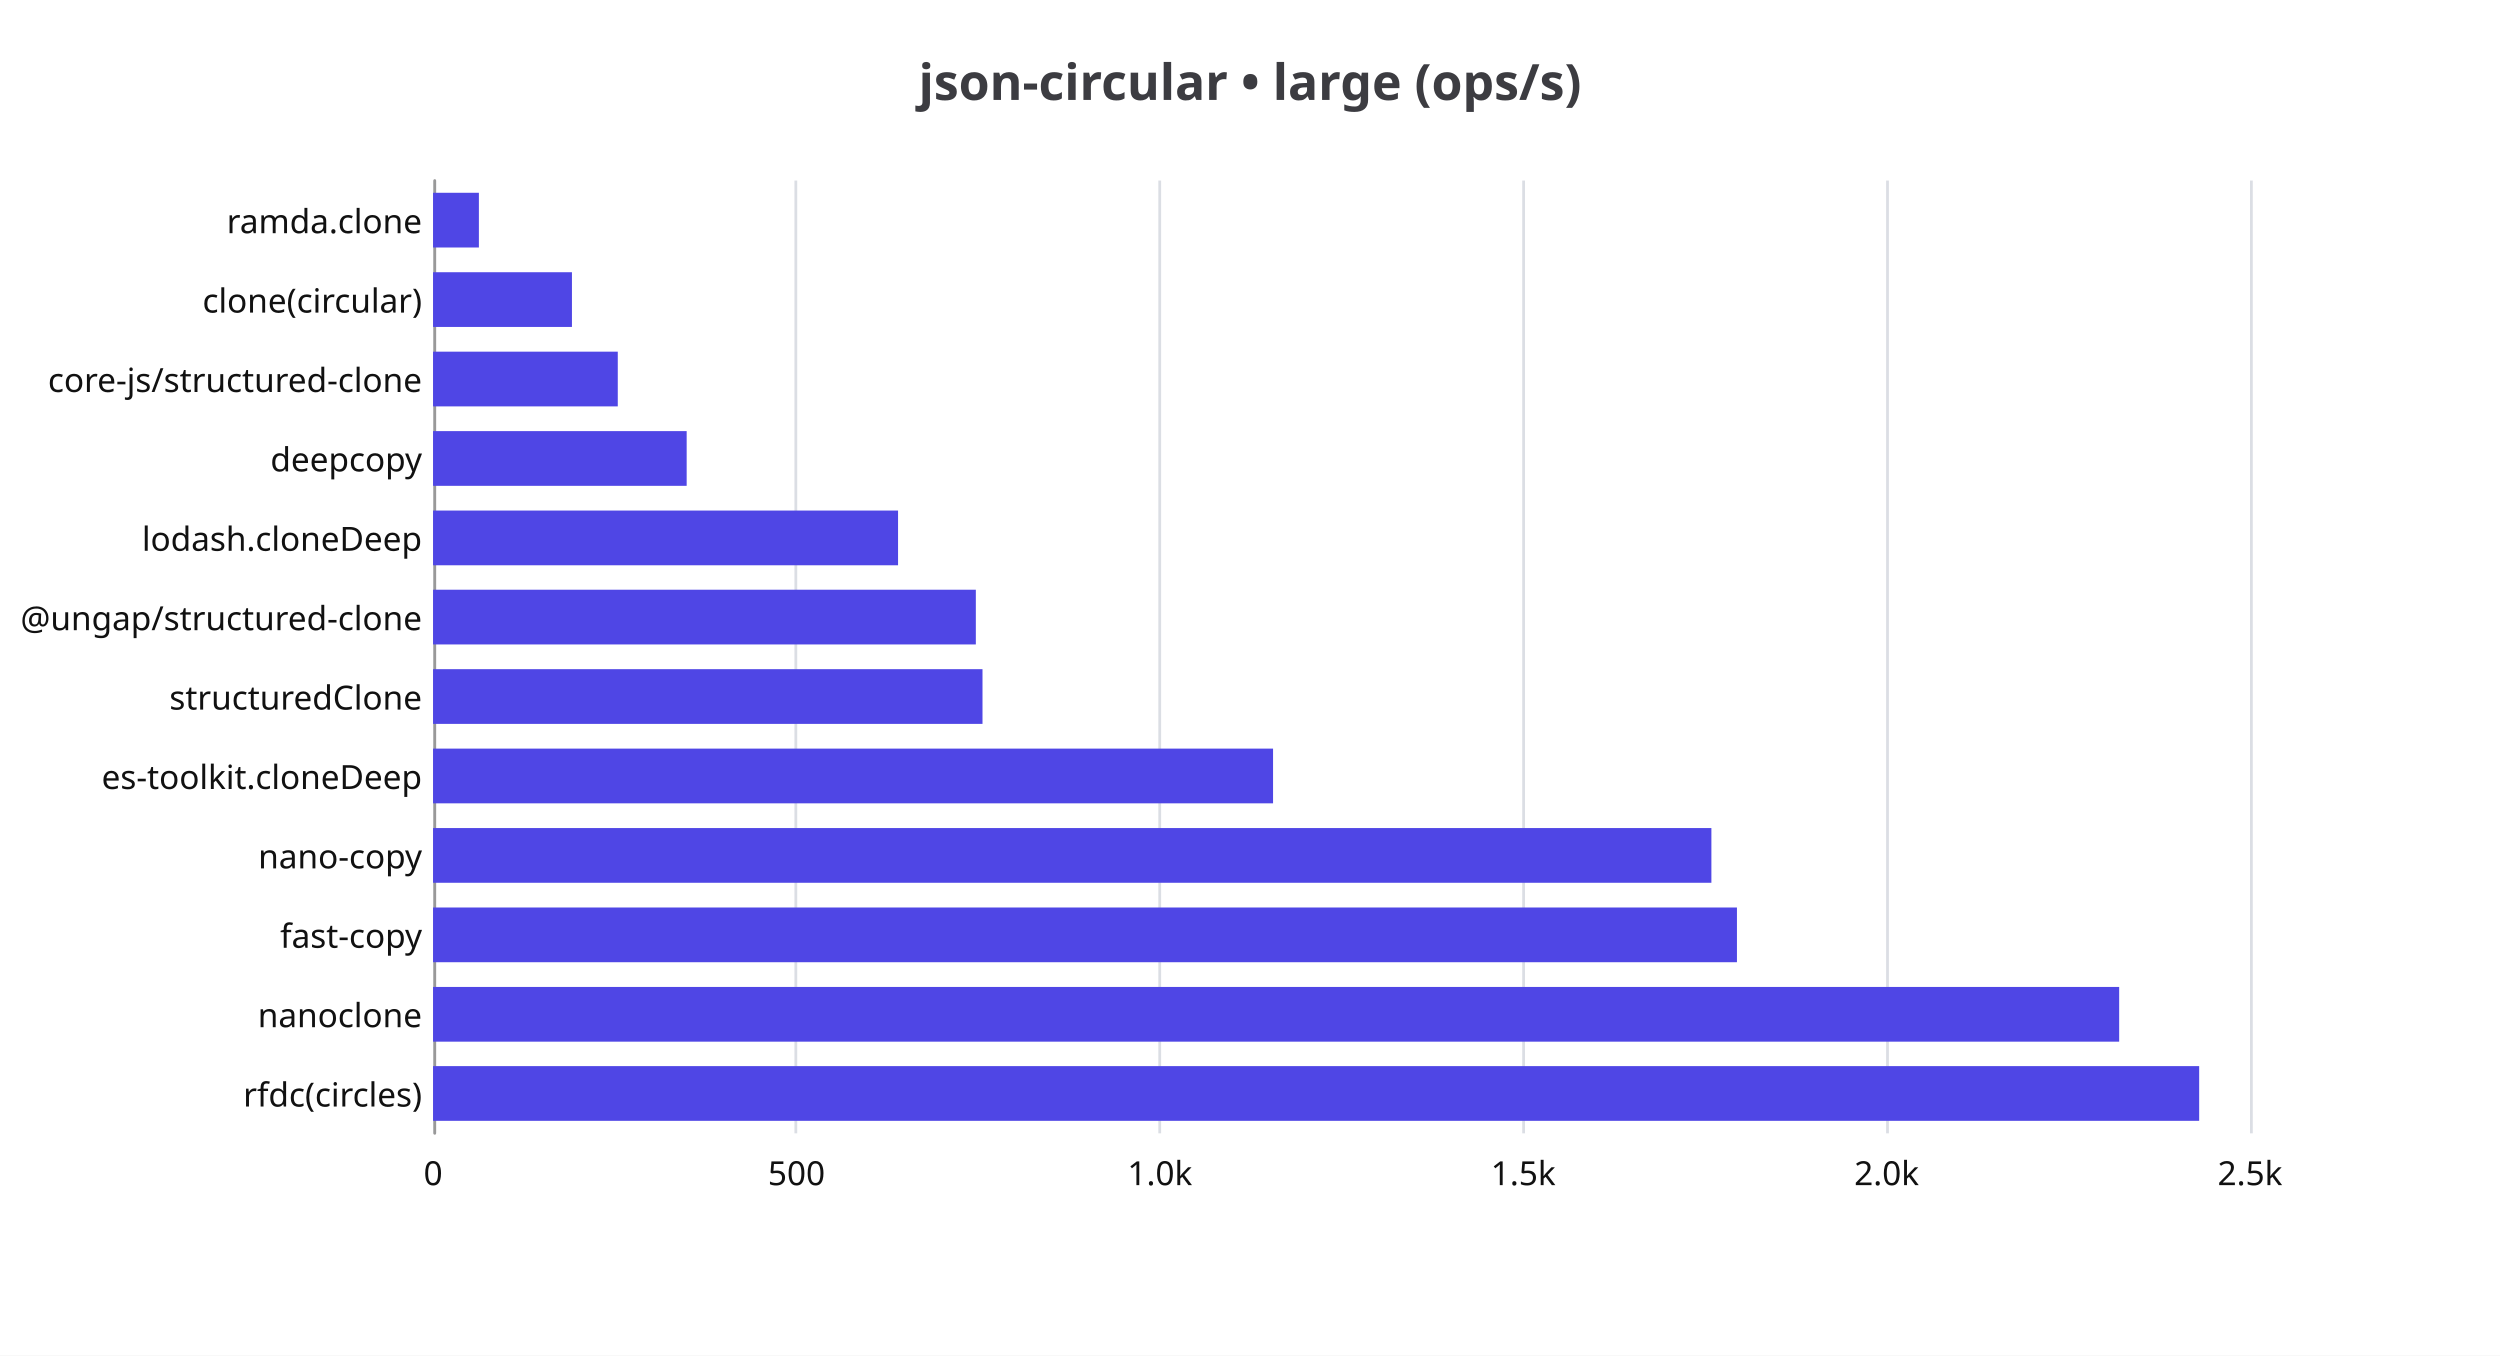
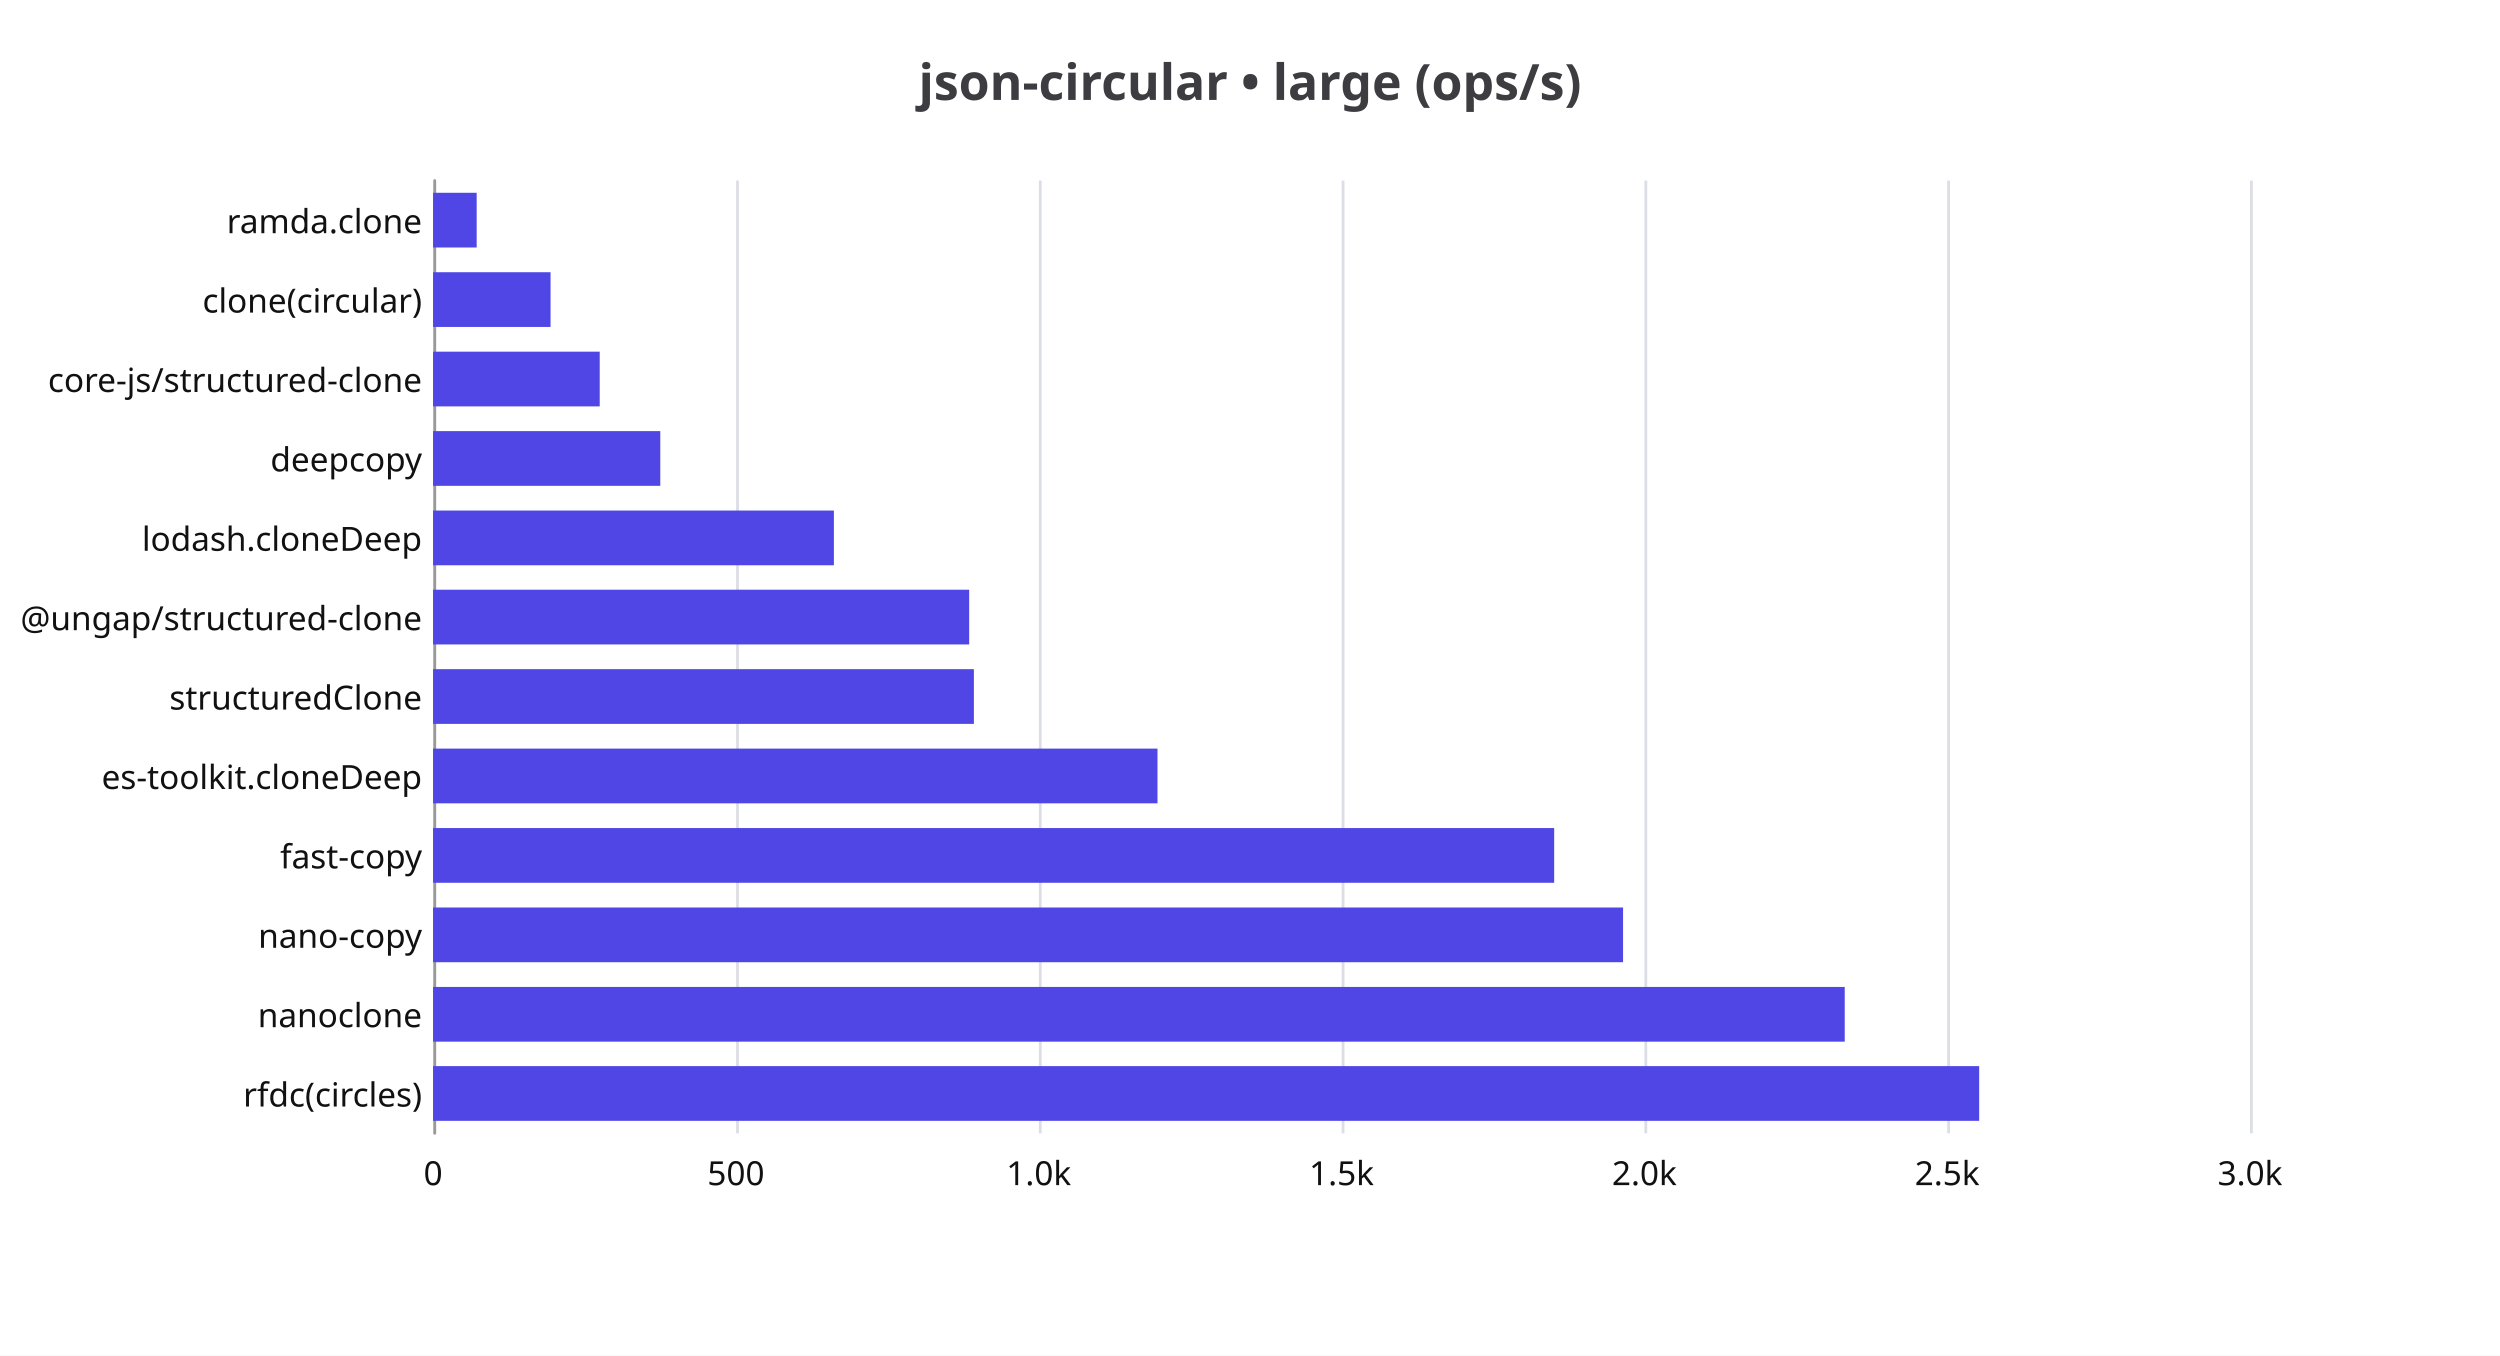
<svg xmlns="http://www.w3.org/2000/svg" width="900" height="488" version="1.1" baseProfile="full" viewBox="0 0 900 488">
  <rect width="900" height="488" x="0" y="0" fill="#ffffff" />
  <path d="M156.5 65L156.5 408" fill="none" pointer-events="visible" stroke="#dbdee4" class="zr3-cls-6" />
-   <path d="M286.5 65L286.5 408" fill="none" pointer-events="visible" stroke="#dbdee4" class="zr3-cls-6" />
-   <path d="M417.5 65L417.5 408" fill="none" pointer-events="visible" stroke="#dbdee4" class="zr3-cls-6" />
-   <path d="M548.5 65L548.5 408" fill="none" pointer-events="visible" stroke="#dbdee4" class="zr3-cls-6" />
-   <path d="M679.5 65L679.5 408" fill="none" pointer-events="visible" stroke="#dbdee4" class="zr3-cls-6" />
+   <path d="M265.5 65L265.5 408" fill="none" pointer-events="visible" stroke="#dbdee4" class="zr3-cls-6" />
+   <path d="M374.5 65L374.5 408" fill="none" pointer-events="visible" stroke="#dbdee4" class="zr3-cls-6" />
+   <path d="M483.5 65L483.5 408" fill="none" pointer-events="visible" stroke="#dbdee4" class="zr3-cls-6" />
+   <path d="M592.5 65L592.5 408" fill="none" pointer-events="visible" stroke="#dbdee4" class="zr3-cls-6" />
+   <path d="M701.5 65L701.5 408" fill="none" pointer-events="visible" stroke="#dbdee4" class="zr3-cls-6" />
  <path d="M810.5 65L810.5 408" fill="none" pointer-events="visible" stroke="#dbdee4" class="zr3-cls-6" />
  <path d="M156.5 408L156.5 65" fill="none" pointer-events="visible" stroke="#999" stroke-linecap="round" class="zr3-cls-6" />
  <text dominant-baseline="central" text-anchor="end" style="font-size:12px;font-family:Microsoft YaHei;" xml:space="preserve" transform="translate(151.92 393.7083)" fill="#111">    rfdc(circles)</text>
  <text dominant-baseline="central" text-anchor="end" style="font-size:12px;font-family:Microsoft YaHei;" xml:space="preserve" transform="translate(151.92 365.125)" fill="#111">    nanoclone</text>
-   <text dominant-baseline="central" text-anchor="end" style="font-size:12px;font-family:Microsoft YaHei;" xml:space="preserve" transform="translate(151.92 336.5417)" fill="#111">    fast-copy</text>
-   <text dominant-baseline="central" text-anchor="end" style="font-size:12px;font-family:Microsoft YaHei;" xml:space="preserve" transform="translate(151.92 307.9583)" fill="#111">    nano-copy</text>
+   <text dominant-baseline="central" text-anchor="end" style="font-size:12px;font-family:Microsoft YaHei;" xml:space="preserve" transform="translate(151.92 336.5417)" fill="#111">    nano-copy</text>
+   <text dominant-baseline="central" text-anchor="end" style="font-size:12px;font-family:Microsoft YaHei;" xml:space="preserve" transform="translate(151.92 307.9583)" fill="#111">    fast-copy</text>
  <text dominant-baseline="central" text-anchor="end" style="font-size:12px;font-family:Microsoft YaHei;" xml:space="preserve" transform="translate(151.92 279.375)" fill="#111">    es-toolkit.cloneDeep</text>
  <text dominant-baseline="central" text-anchor="end" style="font-size:12px;font-family:Microsoft YaHei;" xml:space="preserve" transform="translate(151.92 250.7917)" fill="#111">    structuredClone</text>
  <text dominant-baseline="central" text-anchor="end" style="font-size:12px;font-family:Microsoft YaHei;" xml:space="preserve" transform="translate(151.92 222.2083)" fill="#111">    @ungap/structured-clone</text>
  <text dominant-baseline="central" text-anchor="end" style="font-size:12px;font-family:Microsoft YaHei;" xml:space="preserve" transform="translate(151.92 193.625)" fill="#111">    lodash.cloneDeep</text>
  <text dominant-baseline="central" text-anchor="end" style="font-size:12px;font-family:Microsoft YaHei;" xml:space="preserve" transform="translate(151.92 165.0417)" fill="#111">    deepcopy</text>
  <text dominant-baseline="central" text-anchor="end" style="font-size:12px;font-family:Microsoft YaHei;" xml:space="preserve" transform="translate(151.92 136.4583)" fill="#111">    core-js/structured-clone</text>
  <text dominant-baseline="central" text-anchor="end" style="font-size:12px;font-family:Microsoft YaHei;" xml:space="preserve" transform="translate(151.92 107.875)" fill="#111">    clone(circular)</text>
  <text dominant-baseline="central" text-anchor="end" style="font-size:12px;font-family:Microsoft YaHei;" xml:space="preserve" transform="translate(151.92 79.2917)" fill="#111">    ramda.clone</text>
  <text dominant-baseline="central" text-anchor="middle" style="font-size:12px;font-family:Microsoft YaHei;" y="6" transform="translate(155.92 416)" fill="#111">0</text>
-   <text dominant-baseline="central" text-anchor="middle" style="font-size:12px;font-family:Microsoft YaHei;" y="6" transform="translate(286.736 416)" fill="#111">500</text>
-   <text dominant-baseline="central" text-anchor="middle" style="font-size:12px;font-family:Microsoft YaHei;" y="6" transform="translate(417.552 416)" fill="#111">1.0k</text>
-   <text dominant-baseline="central" text-anchor="middle" style="font-size:12px;font-family:Microsoft YaHei;" y="6" transform="translate(548.368 416)" fill="#111">1.5k</text>
-   <text dominant-baseline="central" text-anchor="middle" style="font-size:12px;font-family:Microsoft YaHei;" y="6" transform="translate(679.184 416)" fill="#111">2.0k</text>
-   <text dominant-baseline="central" text-anchor="middle" style="font-size:12px;font-family:Microsoft YaHei;" y="6" transform="translate(810 416)" fill="#111">2.5k</text>
-   <path d="M155.9 383.8l635.8 0l0 19.7l-635.8 0Z" fill="#4F46E5" ecmeta_series_index="0" ecmeta_data_index="0" ecmeta_ssr_type="chart" class="zr3-cls-7" />
-   <path d="M155.9 355.3l607 0l0 19.7l-607 0Z" fill="#4F46E5" ecmeta_series_index="0" ecmeta_data_index="1" ecmeta_ssr_type="chart" class="zr3-cls-7" />
-   <path d="M155.9 326.7l469.4 0l0 19.7l-469.4 0Z" fill="#4F46E5" ecmeta_series_index="0" ecmeta_data_index="2" ecmeta_ssr_type="chart" class="zr3-cls-7" />
-   <path d="M155.9 298.1l460.2 0l0 19.7l-460.2 0Z" fill="#4F46E5" ecmeta_series_index="0" ecmeta_data_index="3" ecmeta_ssr_type="chart" class="zr3-cls-7" />
-   <path d="M155.9 269.5l302.4 0l0 19.7l-302.4 0Z" fill="#4F46E5" ecmeta_series_index="0" ecmeta_data_index="4" ecmeta_ssr_type="chart" class="zr3-cls-7" />
-   <path d="M155.9 240.9l197.8 0l0 19.7l-197.8 0Z" fill="#4F46E5" ecmeta_series_index="0" ecmeta_data_index="5" ecmeta_ssr_type="chart" class="zr3-cls-7" />
-   <path d="M155.9 212.3l195.4 0l0 19.7l-195.4 0Z" fill="#4F46E5" ecmeta_series_index="0" ecmeta_data_index="6" ecmeta_ssr_type="chart" class="zr3-cls-7" />
-   <path d="M155.9 183.8l167.4 0l0 19.7l-167.4 0Z" fill="#4F46E5" ecmeta_series_index="0" ecmeta_data_index="7" ecmeta_ssr_type="chart" class="zr3-cls-7" />
-   <path d="M155.9 155.2l91.3 0l0 19.7l-91.3 0Z" fill="#4F46E5" ecmeta_series_index="0" ecmeta_data_index="8" ecmeta_ssr_type="chart" class="zr3-cls-7" />
-   <path d="M155.9 126.6l66.5 0l0 19.7l-66.5 0Z" fill="#4F46E5" ecmeta_series_index="0" ecmeta_data_index="9" ecmeta_ssr_type="chart" class="zr3-cls-7" />
-   <path d="M155.9 98l50 0l0 19.7l-50 0Z" fill="#4F46E5" ecmeta_series_index="0" ecmeta_data_index="10" ecmeta_ssr_type="chart" class="zr3-cls-7" />
-   <path d="M155.9 69.4l16.5 0l0 19.7l-16.5 0Z" fill="#4F46E5" ecmeta_series_index="0" ecmeta_data_index="11" ecmeta_ssr_type="chart" class="zr3-cls-7" />
+   <text dominant-baseline="central" text-anchor="middle" style="font-size:12px;font-family:Microsoft YaHei;" y="6" transform="translate(264.9333 416)" fill="#111">500</text>
+   <text dominant-baseline="central" text-anchor="middle" style="font-size:12px;font-family:Microsoft YaHei;" y="6" transform="translate(373.9467 416)" fill="#111">1.0k</text>
+   <text dominant-baseline="central" text-anchor="middle" style="font-size:12px;font-family:Microsoft YaHei;" y="6" transform="translate(482.96 416)" fill="#111">1.5k</text>
+   <text dominant-baseline="central" text-anchor="middle" style="font-size:12px;font-family:Microsoft YaHei;" y="6" transform="translate(591.9733 416)" fill="#111">2.0k</text>
+   <text dominant-baseline="central" text-anchor="middle" style="font-size:12px;font-family:Microsoft YaHei;" y="6" transform="translate(700.9867 416)" fill="#111">2.5k</text>
+   <text dominant-baseline="central" text-anchor="middle" style="font-size:12px;font-family:Microsoft YaHei;" y="6" transform="translate(810 416)" fill="#111">3.0k</text>
+   <path d="M155.9 383.8l556.6 0l0 19.7l-556.6 0Z" fill="#4F46E5" ecmeta_series_index="0" ecmeta_data_index="0" ecmeta_ssr_type="chart" class="zr3-cls-7" />
+   <path d="M155.9 355.3l508.2 0l0 19.7l-508.2 0Z" fill="#4F46E5" ecmeta_series_index="0" ecmeta_data_index="1" ecmeta_ssr_type="chart" class="zr3-cls-7" />
+   <path d="M155.9 326.7l428.4 0l0 19.7l-428.4 0Z" fill="#4F46E5" ecmeta_series_index="0" ecmeta_data_index="2" ecmeta_ssr_type="chart" class="zr3-cls-7" />
+   <path d="M155.9 298.1l403.6 0l0 19.7l-403.6 0Z" fill="#4F46E5" ecmeta_series_index="0" ecmeta_data_index="3" ecmeta_ssr_type="chart" class="zr3-cls-7" />
+   <path d="M155.9 269.5l260.8 0l0 19.7l-260.8 0Z" fill="#4F46E5" ecmeta_series_index="0" ecmeta_data_index="4" ecmeta_ssr_type="chart" class="zr3-cls-7" />
+   <path d="M155.9 240.9l194.7 0l0 19.7l-194.7 0Z" fill="#4F46E5" ecmeta_series_index="0" ecmeta_data_index="5" ecmeta_ssr_type="chart" class="zr3-cls-7" />
+   <path d="M155.9 212.3l193 0l0 19.7l-193 0Z" fill="#4F46E5" ecmeta_series_index="0" ecmeta_data_index="6" ecmeta_ssr_type="chart" class="zr3-cls-7" />
+   <path d="M155.9 183.8l144.3 0l0 19.7l-144.3 0Z" fill="#4F46E5" ecmeta_series_index="0" ecmeta_data_index="7" ecmeta_ssr_type="chart" class="zr3-cls-7" />
+   <path d="M155.9 155.2l81.8 0l0 19.7l-81.8 0Z" fill="#4F46E5" ecmeta_series_index="0" ecmeta_data_index="8" ecmeta_ssr_type="chart" class="zr3-cls-7" />
+   <path d="M155.9 126.6l60 0l0 19.7l-60 0Z" fill="#4F46E5" ecmeta_series_index="0" ecmeta_data_index="9" ecmeta_ssr_type="chart" class="zr3-cls-7" />
+   <path d="M155.9 98l42.3 0l0 19.7l-42.3 0Z" fill="#4F46E5" ecmeta_series_index="0" ecmeta_data_index="10" ecmeta_ssr_type="chart" class="zr3-cls-7" />
+   <path d="M155.9 69.4l15.7 0l0 19.7l-15.7 0Z" fill="#4F46E5" ecmeta_series_index="0" ecmeta_data_index="11" ecmeta_ssr_type="chart" class="zr3-cls-7" />
  <path d="M-117.7 -5l235.4 0l0 28l-235.4 0Z" transform="translate(450 20)" fill="rgb(0,0,0)" fill-opacity="0" stroke="#3c3c41" stroke-width="0" class="zr3-cls-6" />
  <text dominant-baseline="central" text-anchor="middle" style="font-size:18px;font-family:Microsoft YaHei;font-weight:bold;" xml:space="preserve" y="9" transform="translate(450 20)" fill="#3c3c41">json-circular • large (ops/s)</text>
  <style>
.zr3-cls-6:hover {
pointer-events:none;
}
.zr3-cls-7:hover {
cursor:pointer;
fill:rgba(86,77,251,1);
}



</style>
</svg>
